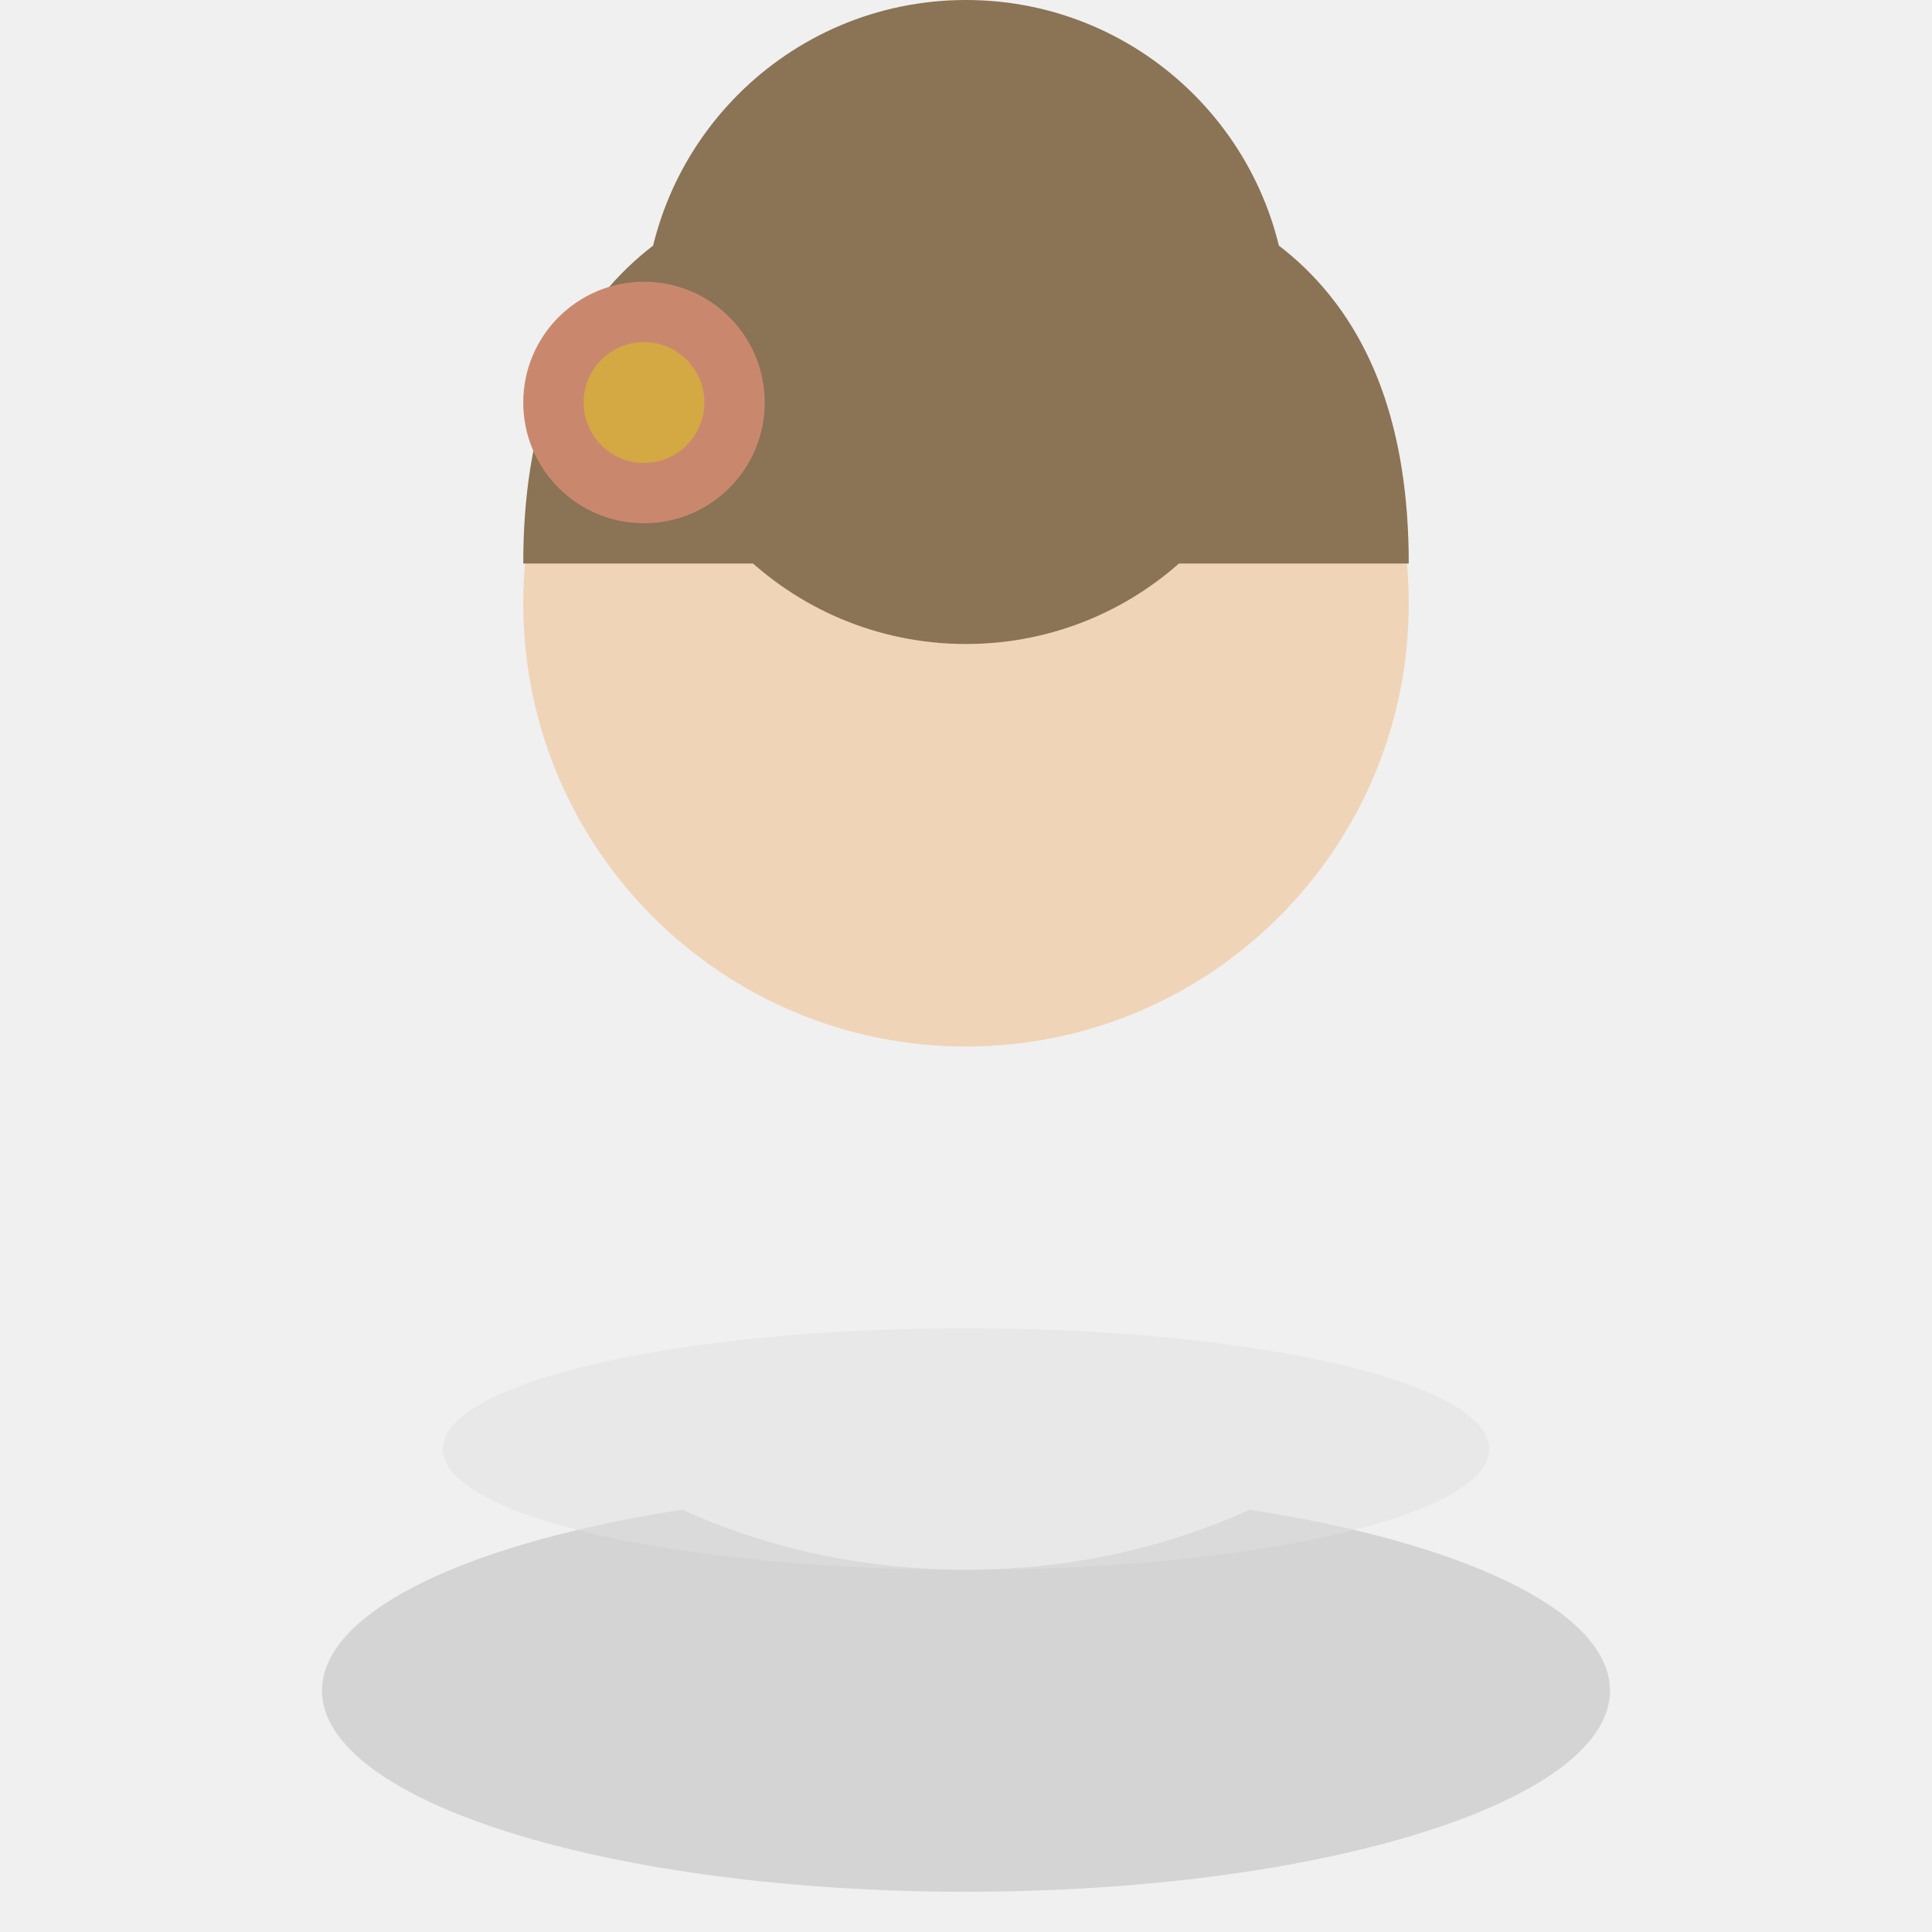
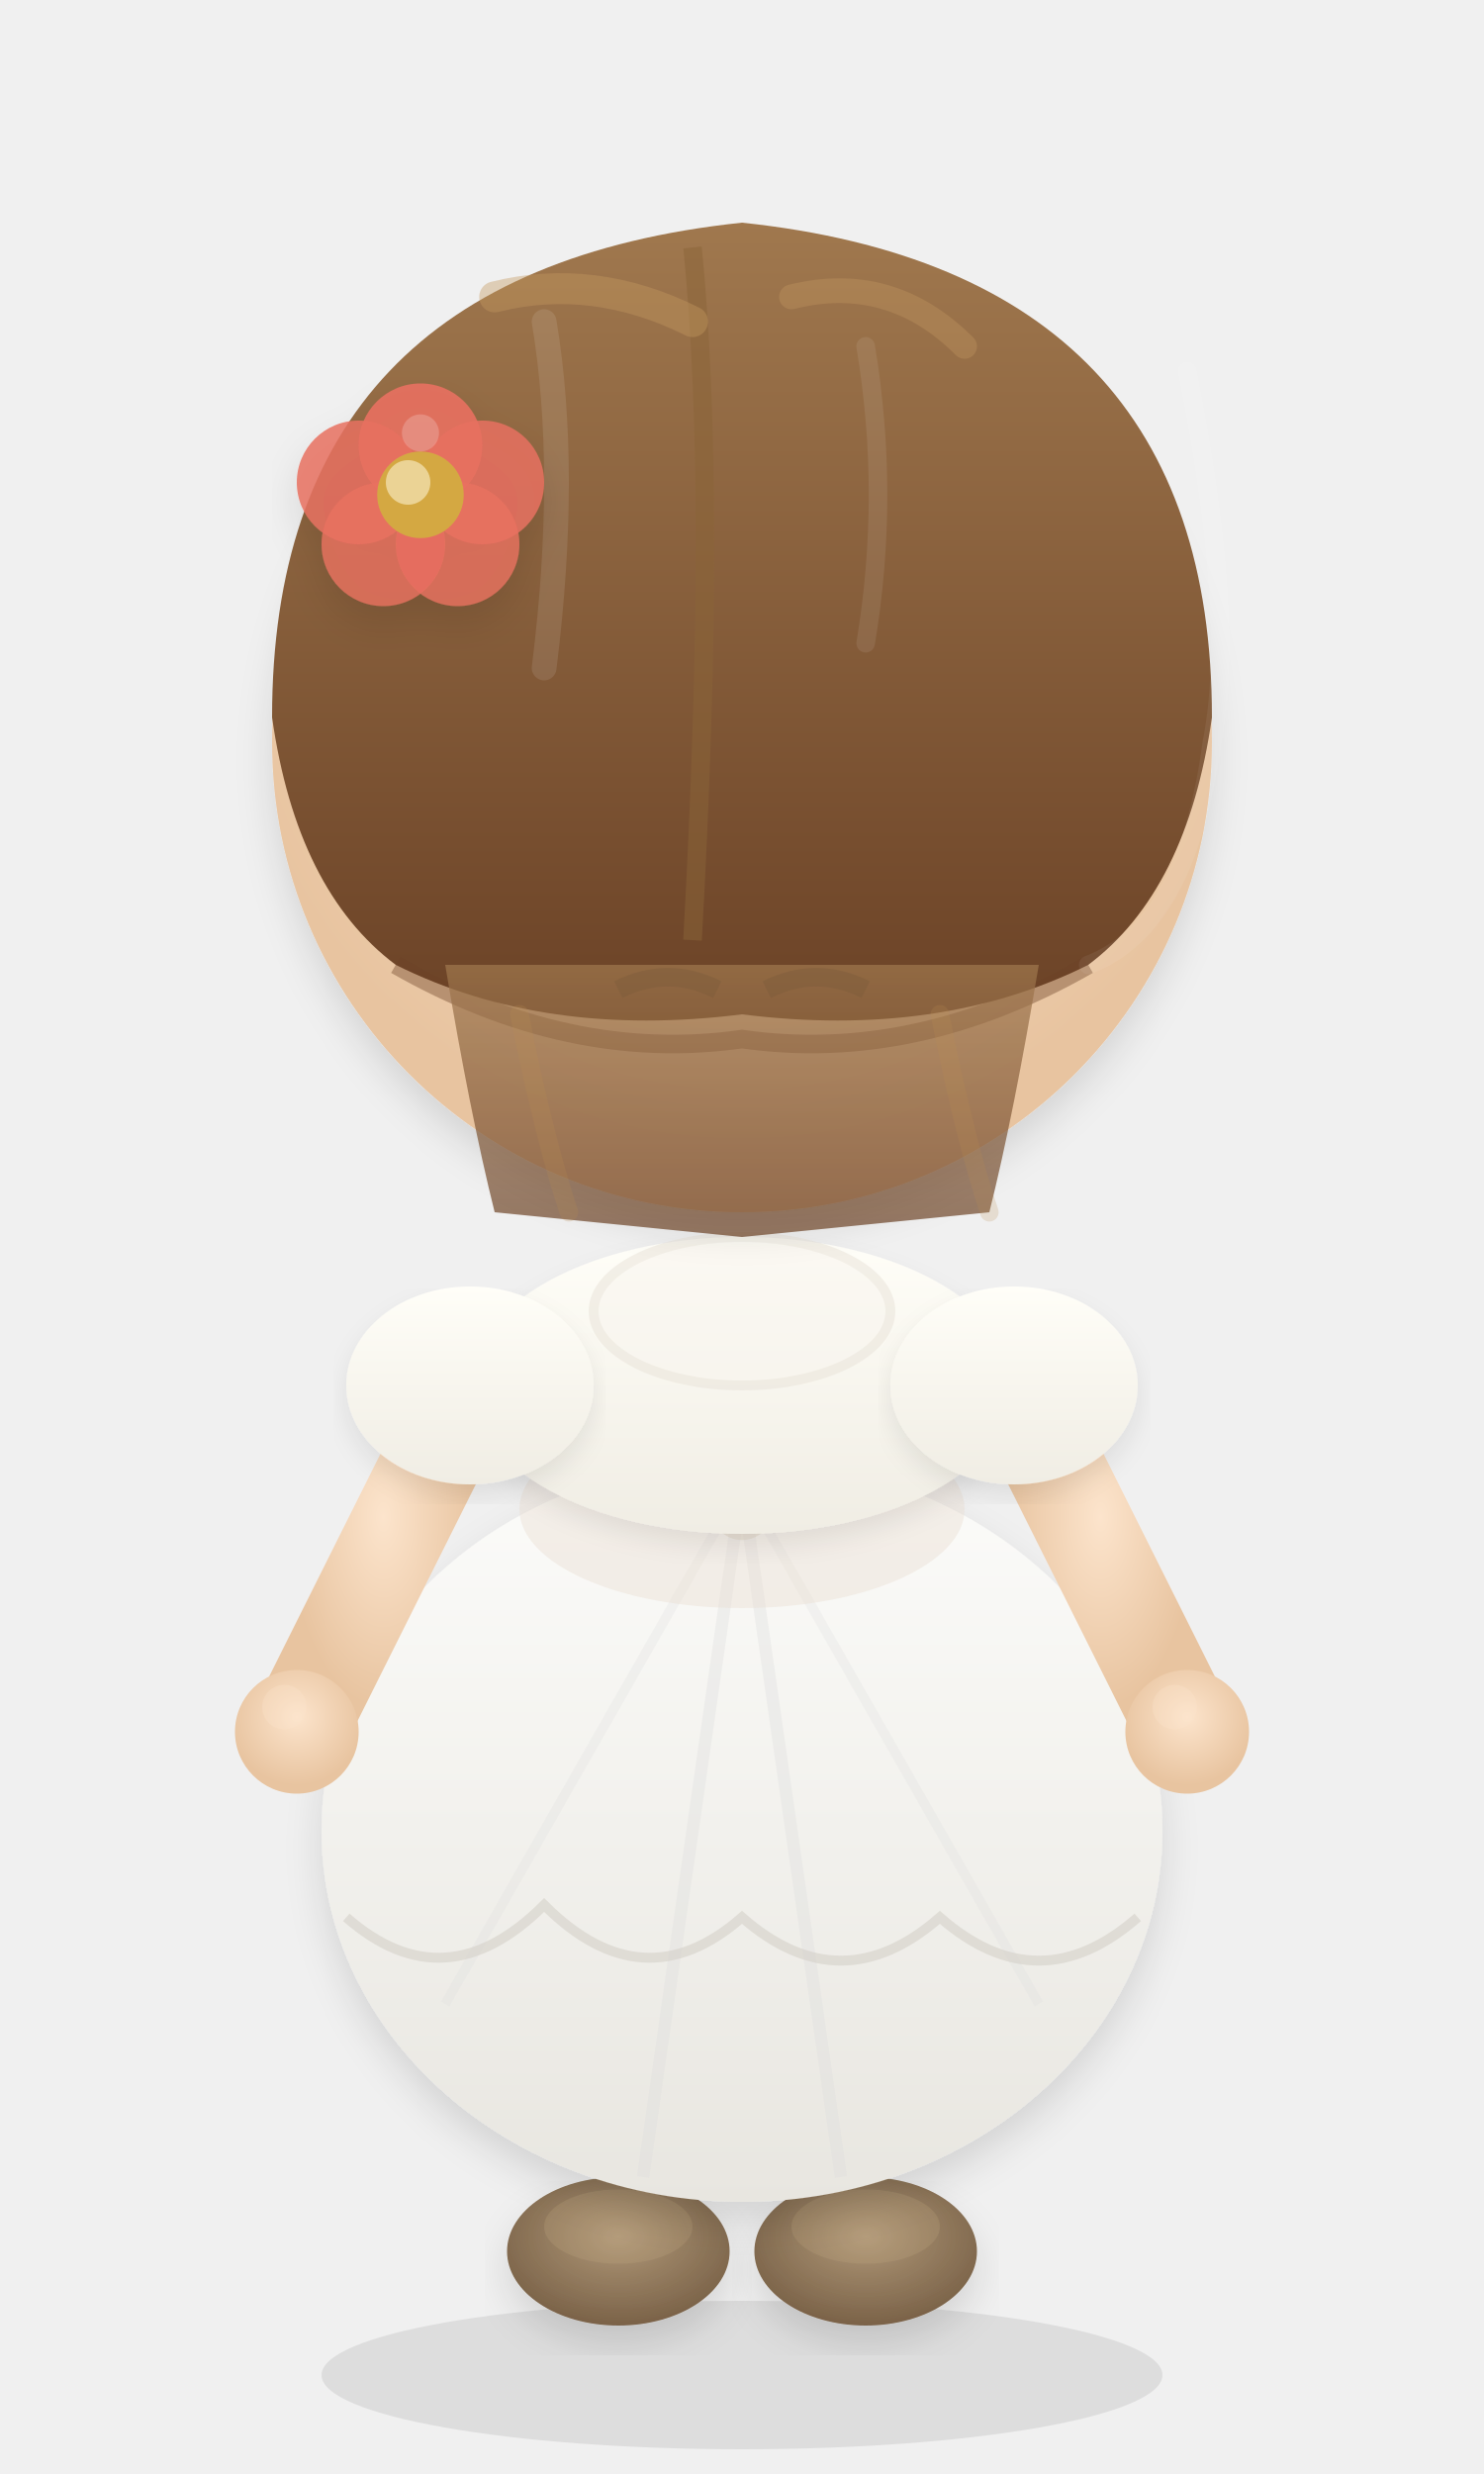
- <svg xmlns="http://www.w3.org/2000/svg" viewBox="0 0 48 48">
-   <ellipse cx="24" cy="42" rx="16" ry="5" fill="black" opacity="0.12" />
-   <ellipse cx="24" cy="28" rx="14" ry="11" fill="#f0f0f0" />
-   <ellipse cx="24" cy="36" rx="13" ry="3" fill="#e0e0e0" opacity="0.5" />
-   <circle cx="24" cy="15" r="11" fill="#f0d4b8" />
-   <path d="M13,14 Q13,4 24,4 Q35,4 35,14" fill="#8b7355" />
-   <circle cx="24" cy="8" r="8" fill="#8b7355" />
-   <circle cx="16" cy="10" r="3" fill="#c9886e" />
-   <circle cx="16" cy="10" r="1.5" fill="#d4a843" />
+ <svg xmlns="http://www.w3.org/2000/svg" viewBox="0 0 120 200">
+   <defs>
+     <radialGradient id="skin" cx="50%" cy="38%" r="55%">
+       <stop offset="0%" stop-color="#fce4cc" />
+       <stop offset="100%" stop-color="#e8c4a0" />
+     </radialGradient>
+     <linearGradient id="hair" x1="0" y1="0" x2="0" y2="1">
+       <stop offset="0%" stop-color="#a0784e" />
+       <stop offset="100%" stop-color="#6b4226" />
+     </linearGradient>
+     <linearGradient id="dress" x1="0" y1="0" x2="0" y2="1">
+       <stop offset="0%" stop-color="#fcfcfa" />
+       <stop offset="100%" stop-color="#e8e6e0" />
+     </linearGradient>
+     <linearGradient id="blouse" x1="0" y1="0" x2="0" y2="1">
+       <stop offset="0%" stop-color="#fffef8" />
+       <stop offset="100%" stop-color="#f0ede4" />
+     </linearGradient>
+     <radialGradient id="shoe" cx="50%" cy="40%" r="60%">
+       <stop offset="0%" stop-color="#b09878" />
+       <stop offset="100%" stop-color="#7a6248" />
+     </radialGradient>
+     <filter id="glow" x="-20%" y="-20%" width="140%" height="140%">
+       <feGaussianBlur stdDeviation="1.2" result="blur" />
+       <feComposite in="SourceGraphic" in2="blur" operator="over" />
+     </filter>
+     <filter id="shadow" x="-10%" y="-10%" width="120%" height="130%">
+       <feDropShadow dx="0" dy="1.5" stdDeviation="1.5" flood-color="#000" flood-opacity="0.12" />
+     </filter>
+     <filter id="inner_shadow" x="-5%" y="-5%" width="110%" height="115%">
+       <feDropShadow dx="0" dy="1" stdDeviation="1" flood-color="#000" flood-opacity="0.08" />
+     </filter>
+   </defs>
+   <ellipse cx="60" cy="192" rx="34" ry="6" fill="#000" opacity="0.08" />
+   <ellipse cx="50" cy="182" rx="9" ry="6" fill="url(#shoe)" filter="url(#shadow)" />
+   <ellipse cx="50" cy="180" rx="6" ry="3" fill="#c8b088" opacity="0.2" />
+   <ellipse cx="70" cy="182" rx="9" ry="6" fill="url(#shoe)" filter="url(#shadow)" />
+   <ellipse cx="70" cy="180" rx="6" ry="3" fill="#c8b088" opacity="0.2" />
+   <line x1="50" y1="165" x2="50" y2="176" stroke="url(#skin)" stroke-width="9" stroke-linecap="round" />
+   <line x1="70" y1="165" x2="70" y2="176" stroke="url(#skin)" stroke-width="9" stroke-linecap="round" />
+   <ellipse cx="60" cy="148" rx="34" ry="30" fill="url(#dress)" filter="url(#shadow)" />
+   <line x1="60" y1="120" x2="52" y2="176" stroke="#ddd" stroke-width="1" opacity="0.35" />
+   <line x1="60" y1="120" x2="68" y2="176" stroke="#ddd" stroke-width="1" opacity="0.35" />
+   <line x1="60" y1="120" x2="36" y2="162" stroke="#ddd" stroke-width="0.8" opacity="0.25" />
+   <line x1="60" y1="120" x2="84" y2="162" stroke="#ddd" stroke-width="0.8" opacity="0.25" />
+   <path d="M28,155 Q36,162 44,154 Q52,162 60,155 Q68,162 76,155 Q84,162 92,155" stroke="#d4d0c8" stroke-width="0.8" fill="none" opacity="0.6" />
+   <ellipse cx="60" cy="122" rx="18" ry="8" fill="#e8dcd0" opacity="0.4" />
+   <circle cx="60" cy="122" r="2.5" fill="#e0d4c4" opacity="0.5" />
+   <ellipse cx="60" cy="112" rx="22" ry="12" fill="url(#blouse)" filter="url(#inner_shadow)" />
+   <ellipse cx="60" cy="106" rx="12" ry="6" fill="#f8f4ee" opacity="0.5" stroke="#e8e2d8" stroke-width="0.8" />
+   <line x1="38" y1="112" x2="24" y2="140" stroke="url(#skin)" stroke-width="8" stroke-linecap="round" />
+   <circle cx="24" cy="140" r="5" fill="url(#skin)" />
+   <circle cx="23" cy="138" r="1.8" fill="#fce4cc" opacity="0.3" />
+   <ellipse cx="38" cy="112" rx="10" ry="8" fill="url(#blouse)" filter="url(#inner_shadow)" />
+   <line x1="82" y1="112" x2="96" y2="140" stroke="url(#skin)" stroke-width="8" stroke-linecap="round" />
+   <circle cx="96" cy="140" r="5" fill="url(#skin)" />
+   <circle cx="95" cy="138" r="1.8" fill="#fce4cc" opacity="0.3" />
+   <ellipse cx="82" cy="112" rx="10" ry="8" fill="url(#blouse)" filter="url(#inner_shadow)" />
+   <circle cx="60" cy="60" r="38" fill="url(#skin)" filter="url(#shadow)" />
+   <ellipse cx="58" cy="42" rx="16" ry="12" fill="white" opacity="0.07" />
+   <path d="M22,58 Q22,22 60,18 Q98,22 98,58 Q96,72 88,78 Q76,84 60,82 Q44,84 32,78 Q24,72 22,58Z" fill="url(#hair)" />
+   <path d="M56,20 Q58,40 56,76" stroke="#8a6438" stroke-width="1.5" fill="none" opacity="0.5" />
+   <path d="M40,24 Q48,22 56,26" stroke="#c49860" stroke-width="2.5" fill="none" stroke-linecap="round" opacity="0.4" />
+   <path d="M64,24 Q72,22 78,28" stroke="#c49860" stroke-width="2" fill="none" stroke-linecap="round" opacity="0.35" />
+   <path d="M44,26 Q46,38 44,54" stroke="white" stroke-width="2" fill="none" stroke-linecap="round" opacity="0.1" />
+   <path d="M70,28 Q72,40 70,52" stroke="white" stroke-width="1.5" fill="none" stroke-linecap="round" opacity="0.08" />
+   <path d="M32,78 Q46,86 60,84 Q74,86 88,78" stroke="#6b4226" stroke-width="1.5" fill="none" opacity="0.4" />
+   <path d="M36,78 Q38,90 40,98 L60,100 L80,98 Q82,90 84,78" fill="url(#hair)" opacity="0.7" />
+   <path d="M42,82 Q44,92 46,98" stroke="#b88a50" stroke-width="1.5" fill="none" stroke-linecap="round" opacity="0.2" />
+   <path d="M76,82 Q78,92 80,98" stroke="#b88a50" stroke-width="1.5" fill="none" stroke-linecap="round" opacity="0.2" />
+   <path d="M50,80 Q54,78 58,80" stroke="#7a5a3a" stroke-width="1.5" fill="none" opacity="0.4" />
+   <path d="M62,80 Q66,78 70,80" stroke="#7a5a3a" stroke-width="1.5" fill="none" opacity="0.4" />
+   <g transform="translate(34,40)" filter="url(#shadow)">
+     <circle cx="0" cy="-4" r="5" fill="#e87060" opacity="0.9" />
+     <circle cx="-5" cy="-1" r="5" fill="#e87060" opacity="0.85" />
+     <circle cx="5" cy="-1" r="5" fill="#e87060" opacity="0.85" />
+     <circle cx="-3" cy="4" r="5" fill="#e87060" opacity="0.8" />
+     <circle cx="3" cy="4" r="5" fill="#e87060" opacity="0.8" />
+     <circle cx="0" cy="0" r="3.5" fill="#d4a843" />
+     <circle cx="-1" cy="-1" r="1.8" fill="#f5e6b8" opacity="0.7" />
+     <circle cx="0" cy="-5" r="1.5" fill="white" opacity="0.2" />
+   </g>
+   <path d="M96,30 Q100,50 98,60 Q96,75 88,78" stroke="white" stroke-width="1.5" fill="none" opacity="0.06" stroke-linecap="round" />
</svg>
